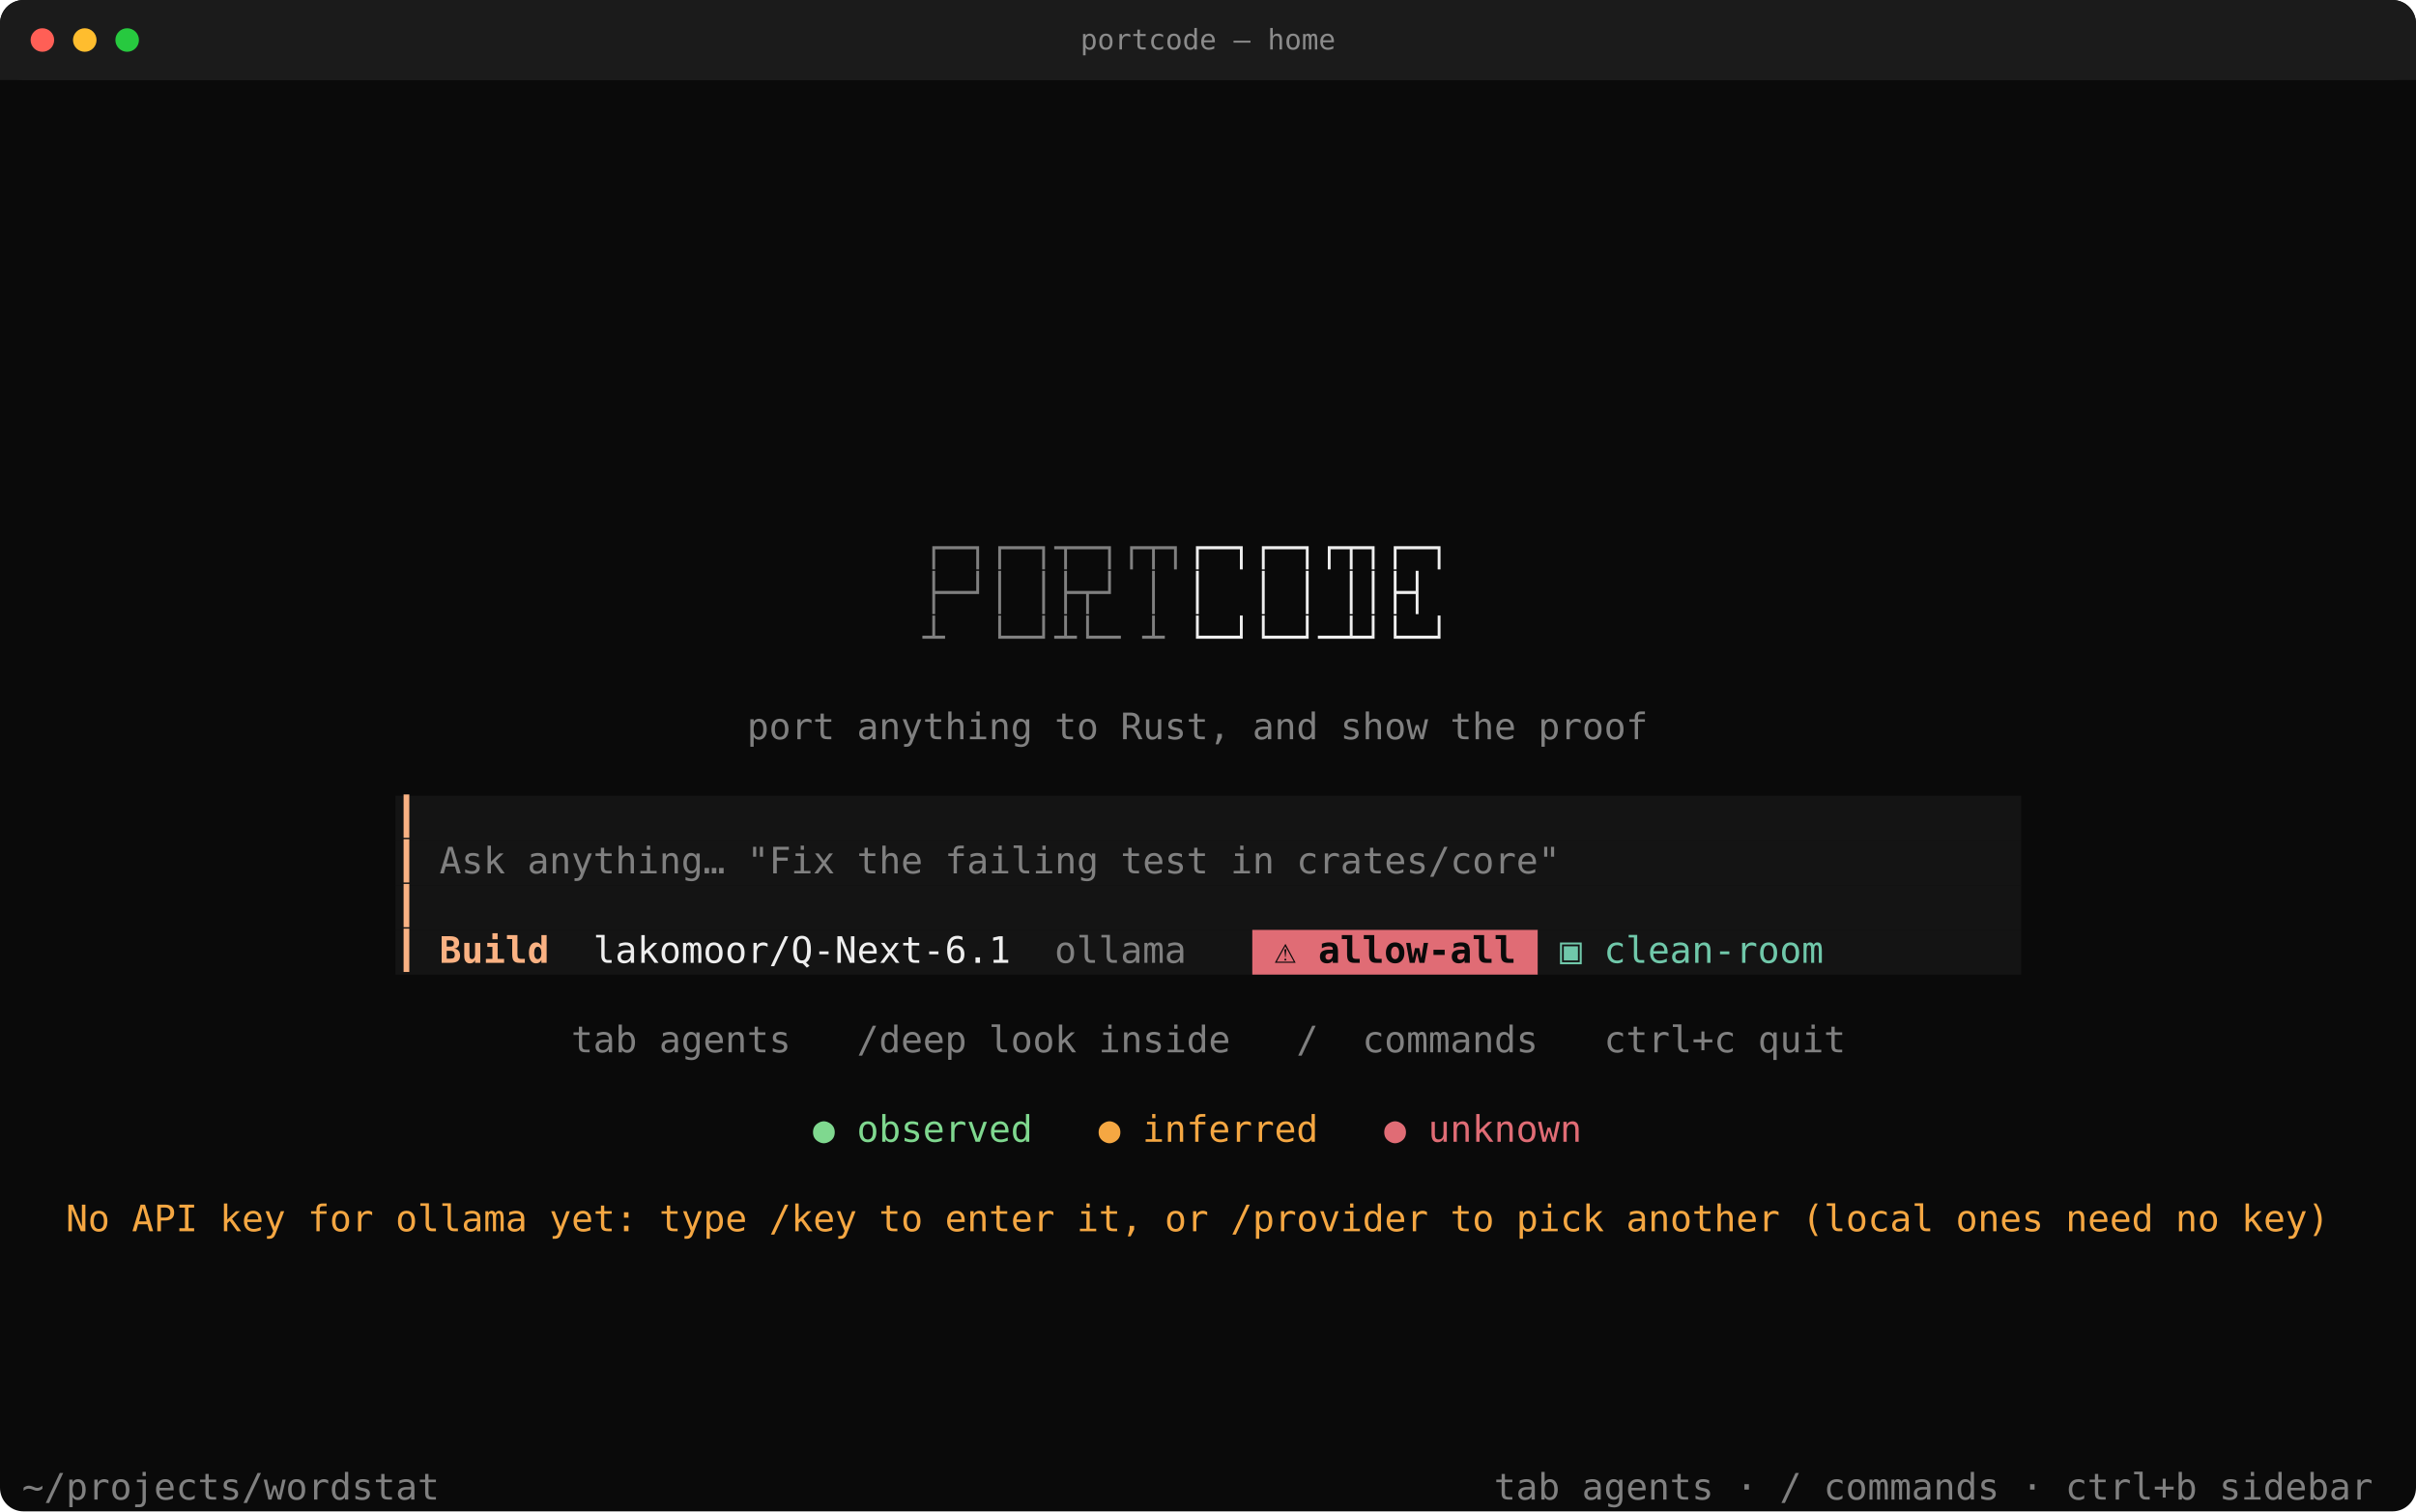
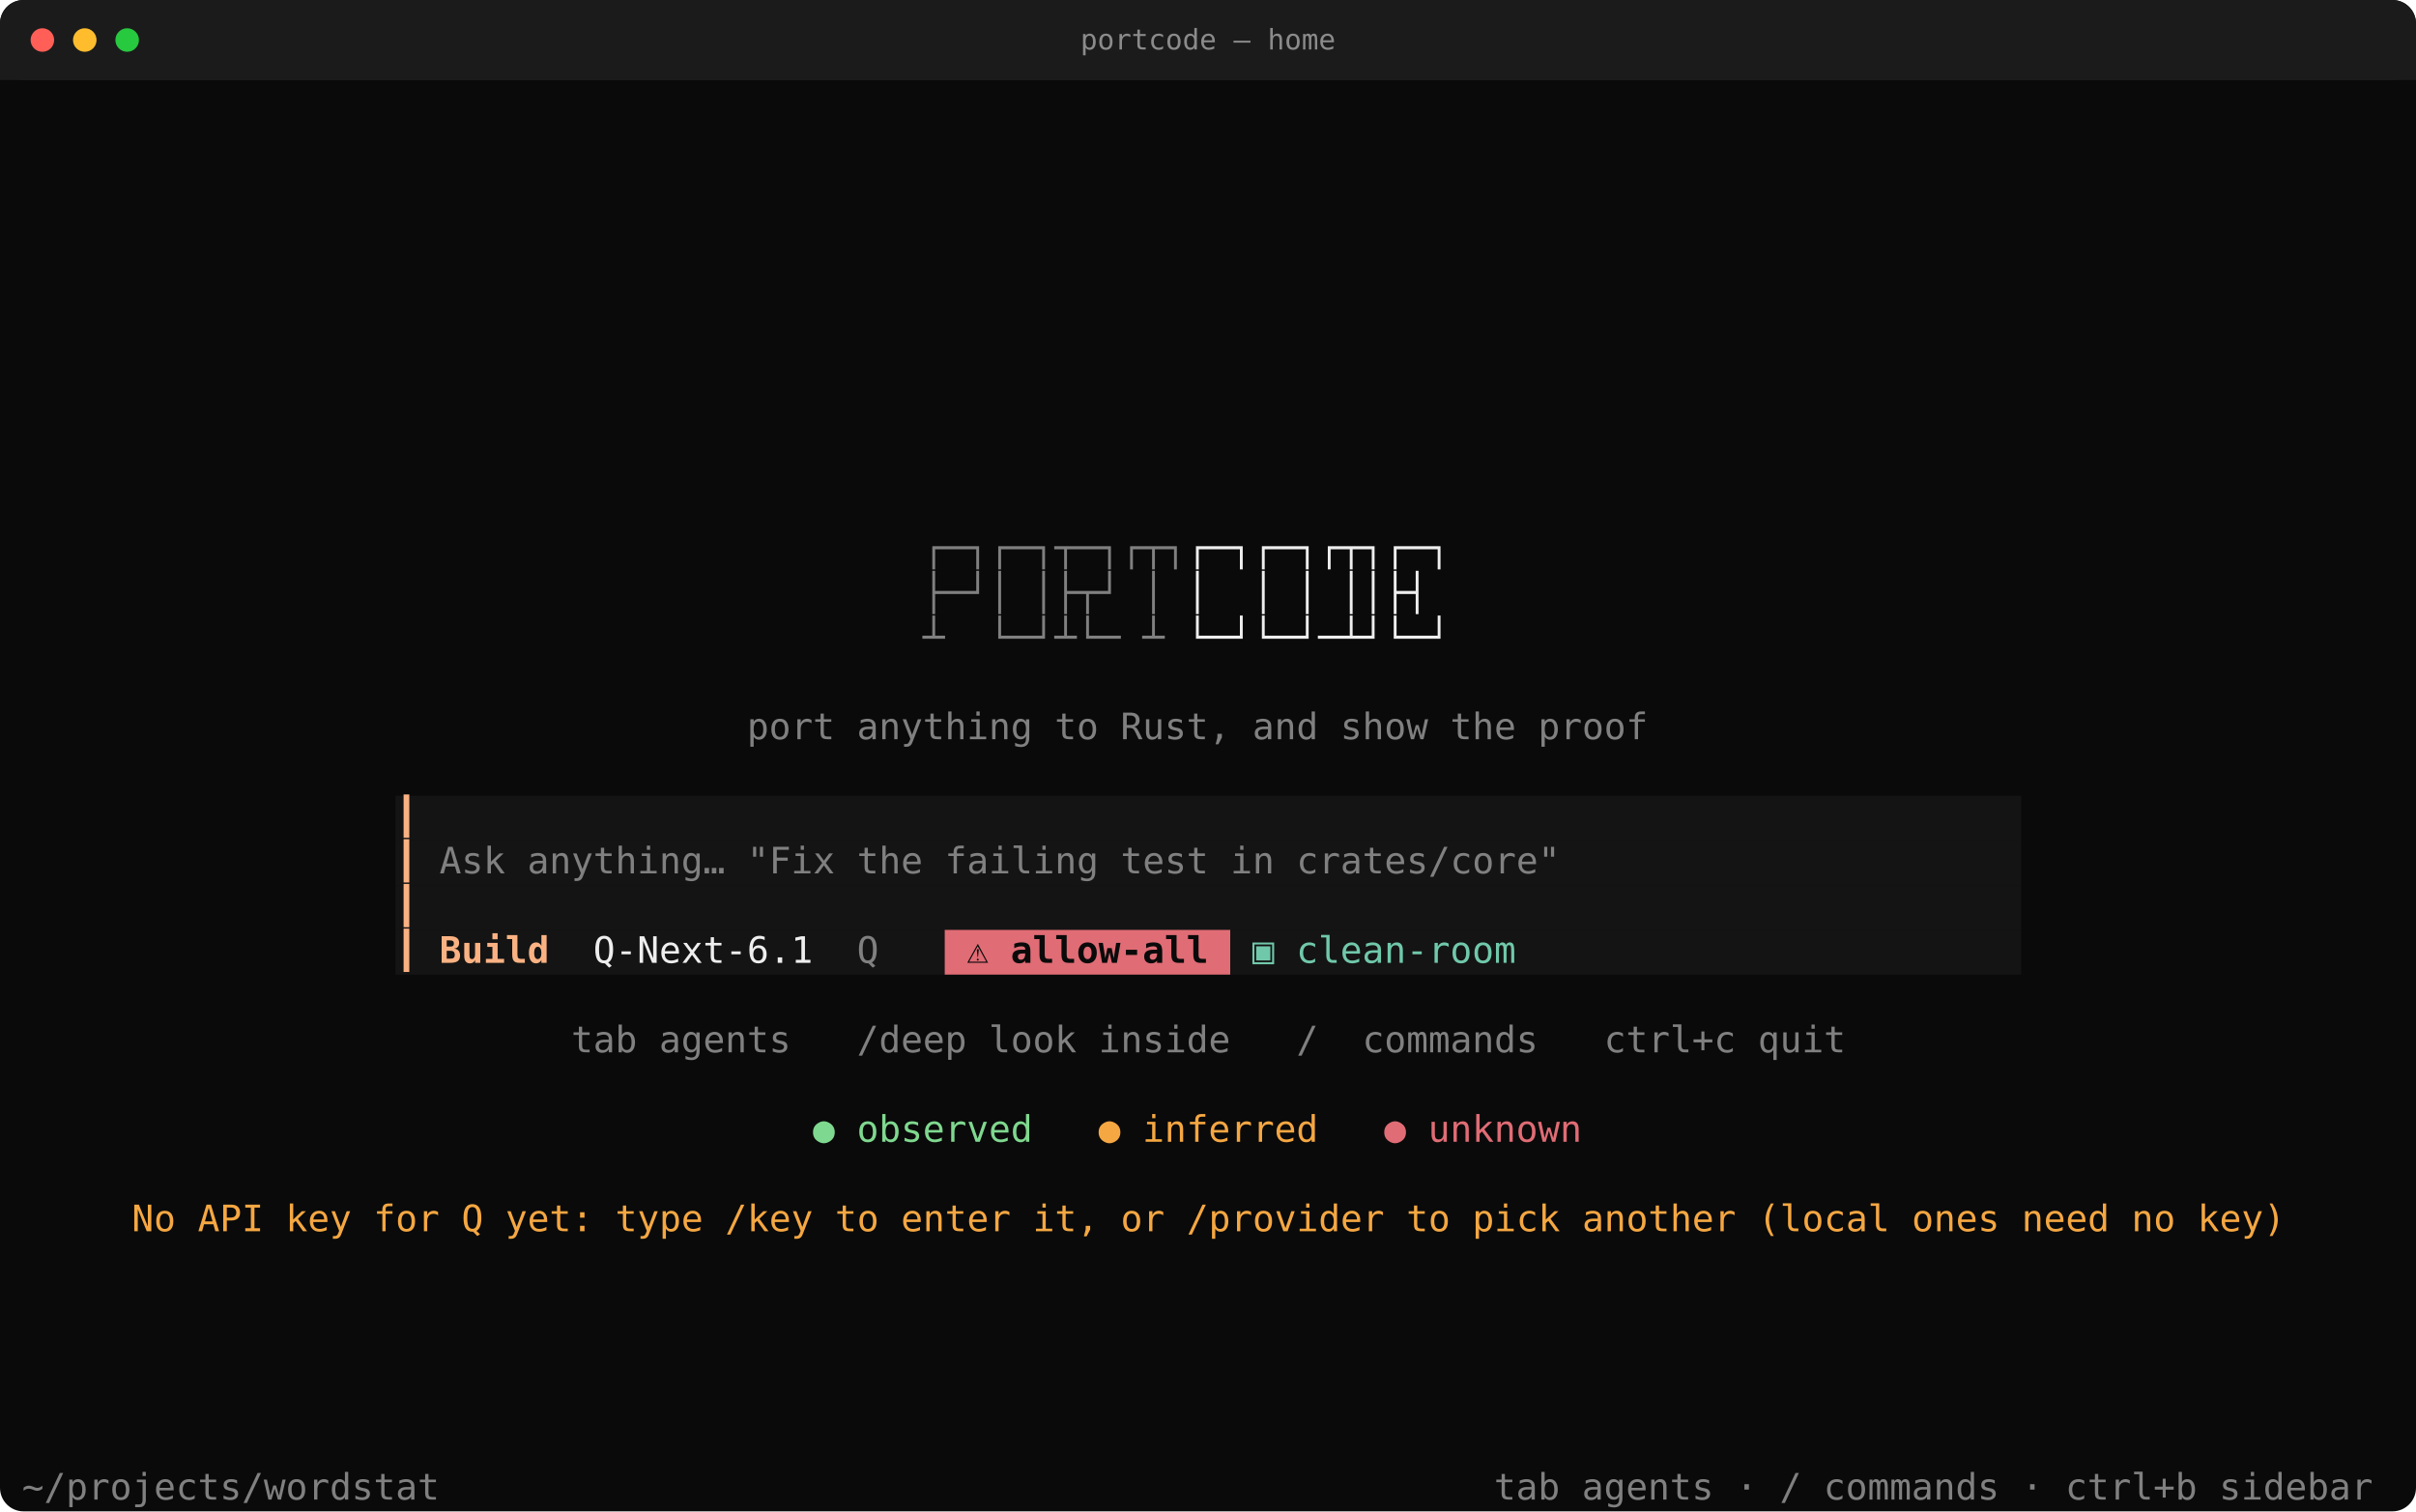
<svg xmlns="http://www.w3.org/2000/svg" width="1026" height="642" viewBox="0 0 1026 642" role="img" aria-label="portcode — home">
  <rect width="1026" height="642" rx="10" fill="#0a0a0a" />
  <rect width="1026" height="34" rx="10" fill="#1b1b1b" />
  <rect y="24" width="1026" height="10" fill="#1b1b1b" />
  <circle cx="18" cy="17" r="5" fill="#ff5f56" />
  <circle cx="36" cy="17" r="5" fill="#ffbd2e" />
  <circle cx="54" cy="17" r="5" fill="#27c93f" />
  <text x="513" y="21" fill="#8b8b8b" font-family="ui-monospace,Menlo,monospace" font-size="12" text-anchor="middle">portcode — home</text>
  <rect x="167.94" y="338.00" width="690.42" height="19" fill="#141414" />
  <rect x="167.94" y="357.00" width="690.42" height="19" fill="#141414" />
  <rect x="167.94" y="376.00" width="690.42" height="19" fill="#141414" />
-   <rect x="167.94" y="395.00" width="363.87" height="19" fill="#141414" />
-   <rect x="531.81" y="395.00" width="121.29" height="19" fill="#e06c75" />
-   <rect x="653.10" y="395.00" width="205.26" height="19" fill="#141414" />
+   <rect x="167.94" y="395.00" width="233.25" height="19" fill="#141414" />
+   <rect x="401.19" y="395.00" width="121.29" height="19" fill="#e06c75" />
+   <rect x="522.48" y="395.00" width="335.88" height="19" fill="#141414" />
  <g font-family="ui-monospace,SFMono-Regular,Menlo,Consolas,'DejaVu Sans Mono',monospace" font-size="15.5" xml:space="preserve">
    <text x="391.86" y="238.00" fill="#808080" textLength="111.96" lengthAdjust="spacingAndGlyphs">┌─┐┌─┐┬─┐┌┬┐</text>
    <text x="503.82" y="238.00" fill="#eeeeee" textLength="111.96" lengthAdjust="spacingAndGlyphs" font-weight="700">┌─┐┌─┐┌┬┐┌─┐</text>
    <text x="391.86" y="257.00" fill="#808080" textLength="111.96" lengthAdjust="spacingAndGlyphs">├─┘│ │├┬┘ │ </text>
    <text x="503.82" y="257.00" fill="#eeeeee" textLength="111.96" lengthAdjust="spacingAndGlyphs" font-weight="700">│  │ │ ││├┤ </text>
    <text x="391.86" y="276.00" fill="#808080" textLength="111.96" lengthAdjust="spacingAndGlyphs">┴  └─┘┴└─ ┴ </text>
    <text x="503.82" y="276.00" fill="#eeeeee" textLength="111.96" lengthAdjust="spacingAndGlyphs" font-weight="700">└─┘└─┘─┴┘└─┘</text>
    <text x="317.22" y="314.00" fill="#808080" textLength="382.53" lengthAdjust="spacingAndGlyphs">port anything to Rust, and show the proof</text>
    <text x="167.94" y="352.00" fill="#fab283" textLength="9.33" lengthAdjust="spacingAndGlyphs">┃</text>
    <text x="167.94" y="371.00" fill="#fab283" textLength="9.33" lengthAdjust="spacingAndGlyphs">┃</text>
    <text x="177.27" y="371.00" fill="#808080" textLength="485.16" lengthAdjust="spacingAndGlyphs"> Ask anything… "Fix the failing test in crates/core"</text>
    <text x="167.94" y="390.00" fill="#fab283" textLength="9.33" lengthAdjust="spacingAndGlyphs">┃</text>
    <text x="167.94" y="409.00" fill="#fab283" textLength="9.33" lengthAdjust="spacingAndGlyphs">┃</text>
    <text x="186.60" y="409.00" fill="#fab283" textLength="46.65" lengthAdjust="spacingAndGlyphs" font-weight="700">Build</text>
-     <text x="233.25" y="409.00" fill="#eeeeee" textLength="195.93" lengthAdjust="spacingAndGlyphs">  lakomoor/Q-Next-6.1</text>
-     <text x="429.18" y="409.00" fill="#808080" textLength="74.64" lengthAdjust="spacingAndGlyphs">  ollama</text>
-     <text x="531.81" y="409.00" fill="#0a0a0a" textLength="121.29" lengthAdjust="spacingAndGlyphs" font-weight="700"> ⚠ allow-all </text>
-     <text x="662.43" y="409.00" fill="#70c8aa" textLength="111.96" lengthAdjust="spacingAndGlyphs">▣ clean-room</text>
+     <text x="233.25" y="409.00" fill="#eeeeee" textLength="111.96" lengthAdjust="spacingAndGlyphs">  Q-Next-6.1</text>
+     <text x="345.21" y="409.00" fill="#808080" textLength="27.99" lengthAdjust="spacingAndGlyphs">  Q</text>
+     <text x="401.19" y="409.00" fill="#0a0a0a" textLength="121.29" lengthAdjust="spacingAndGlyphs" font-weight="700"> ⚠ allow-all </text>
+     <text x="531.81" y="409.00" fill="#70c8aa" textLength="111.96" lengthAdjust="spacingAndGlyphs">▣ clean-room</text>
    <text x="242.58" y="447.00" fill="#808080" textLength="541.14" lengthAdjust="spacingAndGlyphs">tab agents   /deep look inside   /  commands   ctrl+c quit</text>
    <text x="345.21" y="485.00" fill="#7fd88f" textLength="93.30" lengthAdjust="spacingAndGlyphs">● observed</text>
    <text x="438.51" y="485.00" fill="#f5a742" textLength="121.29" lengthAdjust="spacingAndGlyphs">   ● inferred</text>
    <text x="559.80" y="485.00" fill="#e06c75" textLength="111.96" lengthAdjust="spacingAndGlyphs">   ● unknown</text>
-     <text x="27.99" y="523.00" fill="#f5a742" textLength="960.99" lengthAdjust="spacingAndGlyphs">No API key for ollama yet: type /key to enter it, or /provider to pick another (local ones need no key)</text>
+     <text x="55.98" y="523.00" fill="#f5a742" textLength="914.34" lengthAdjust="spacingAndGlyphs">No API key for Q yet: type /key to enter it, or /provider to pick another (local ones need no key)</text>
    <text x="0.00" y="637.00" fill="#808080" textLength="186.60" lengthAdjust="spacingAndGlyphs"> ~/projects/wordstat</text>
    <text x="634.44" y="637.00" fill="#808080" textLength="391.86" lengthAdjust="spacingAndGlyphs">tab agents · / commands · ctrl+b sidebar  </text>
  </g>
</svg>
